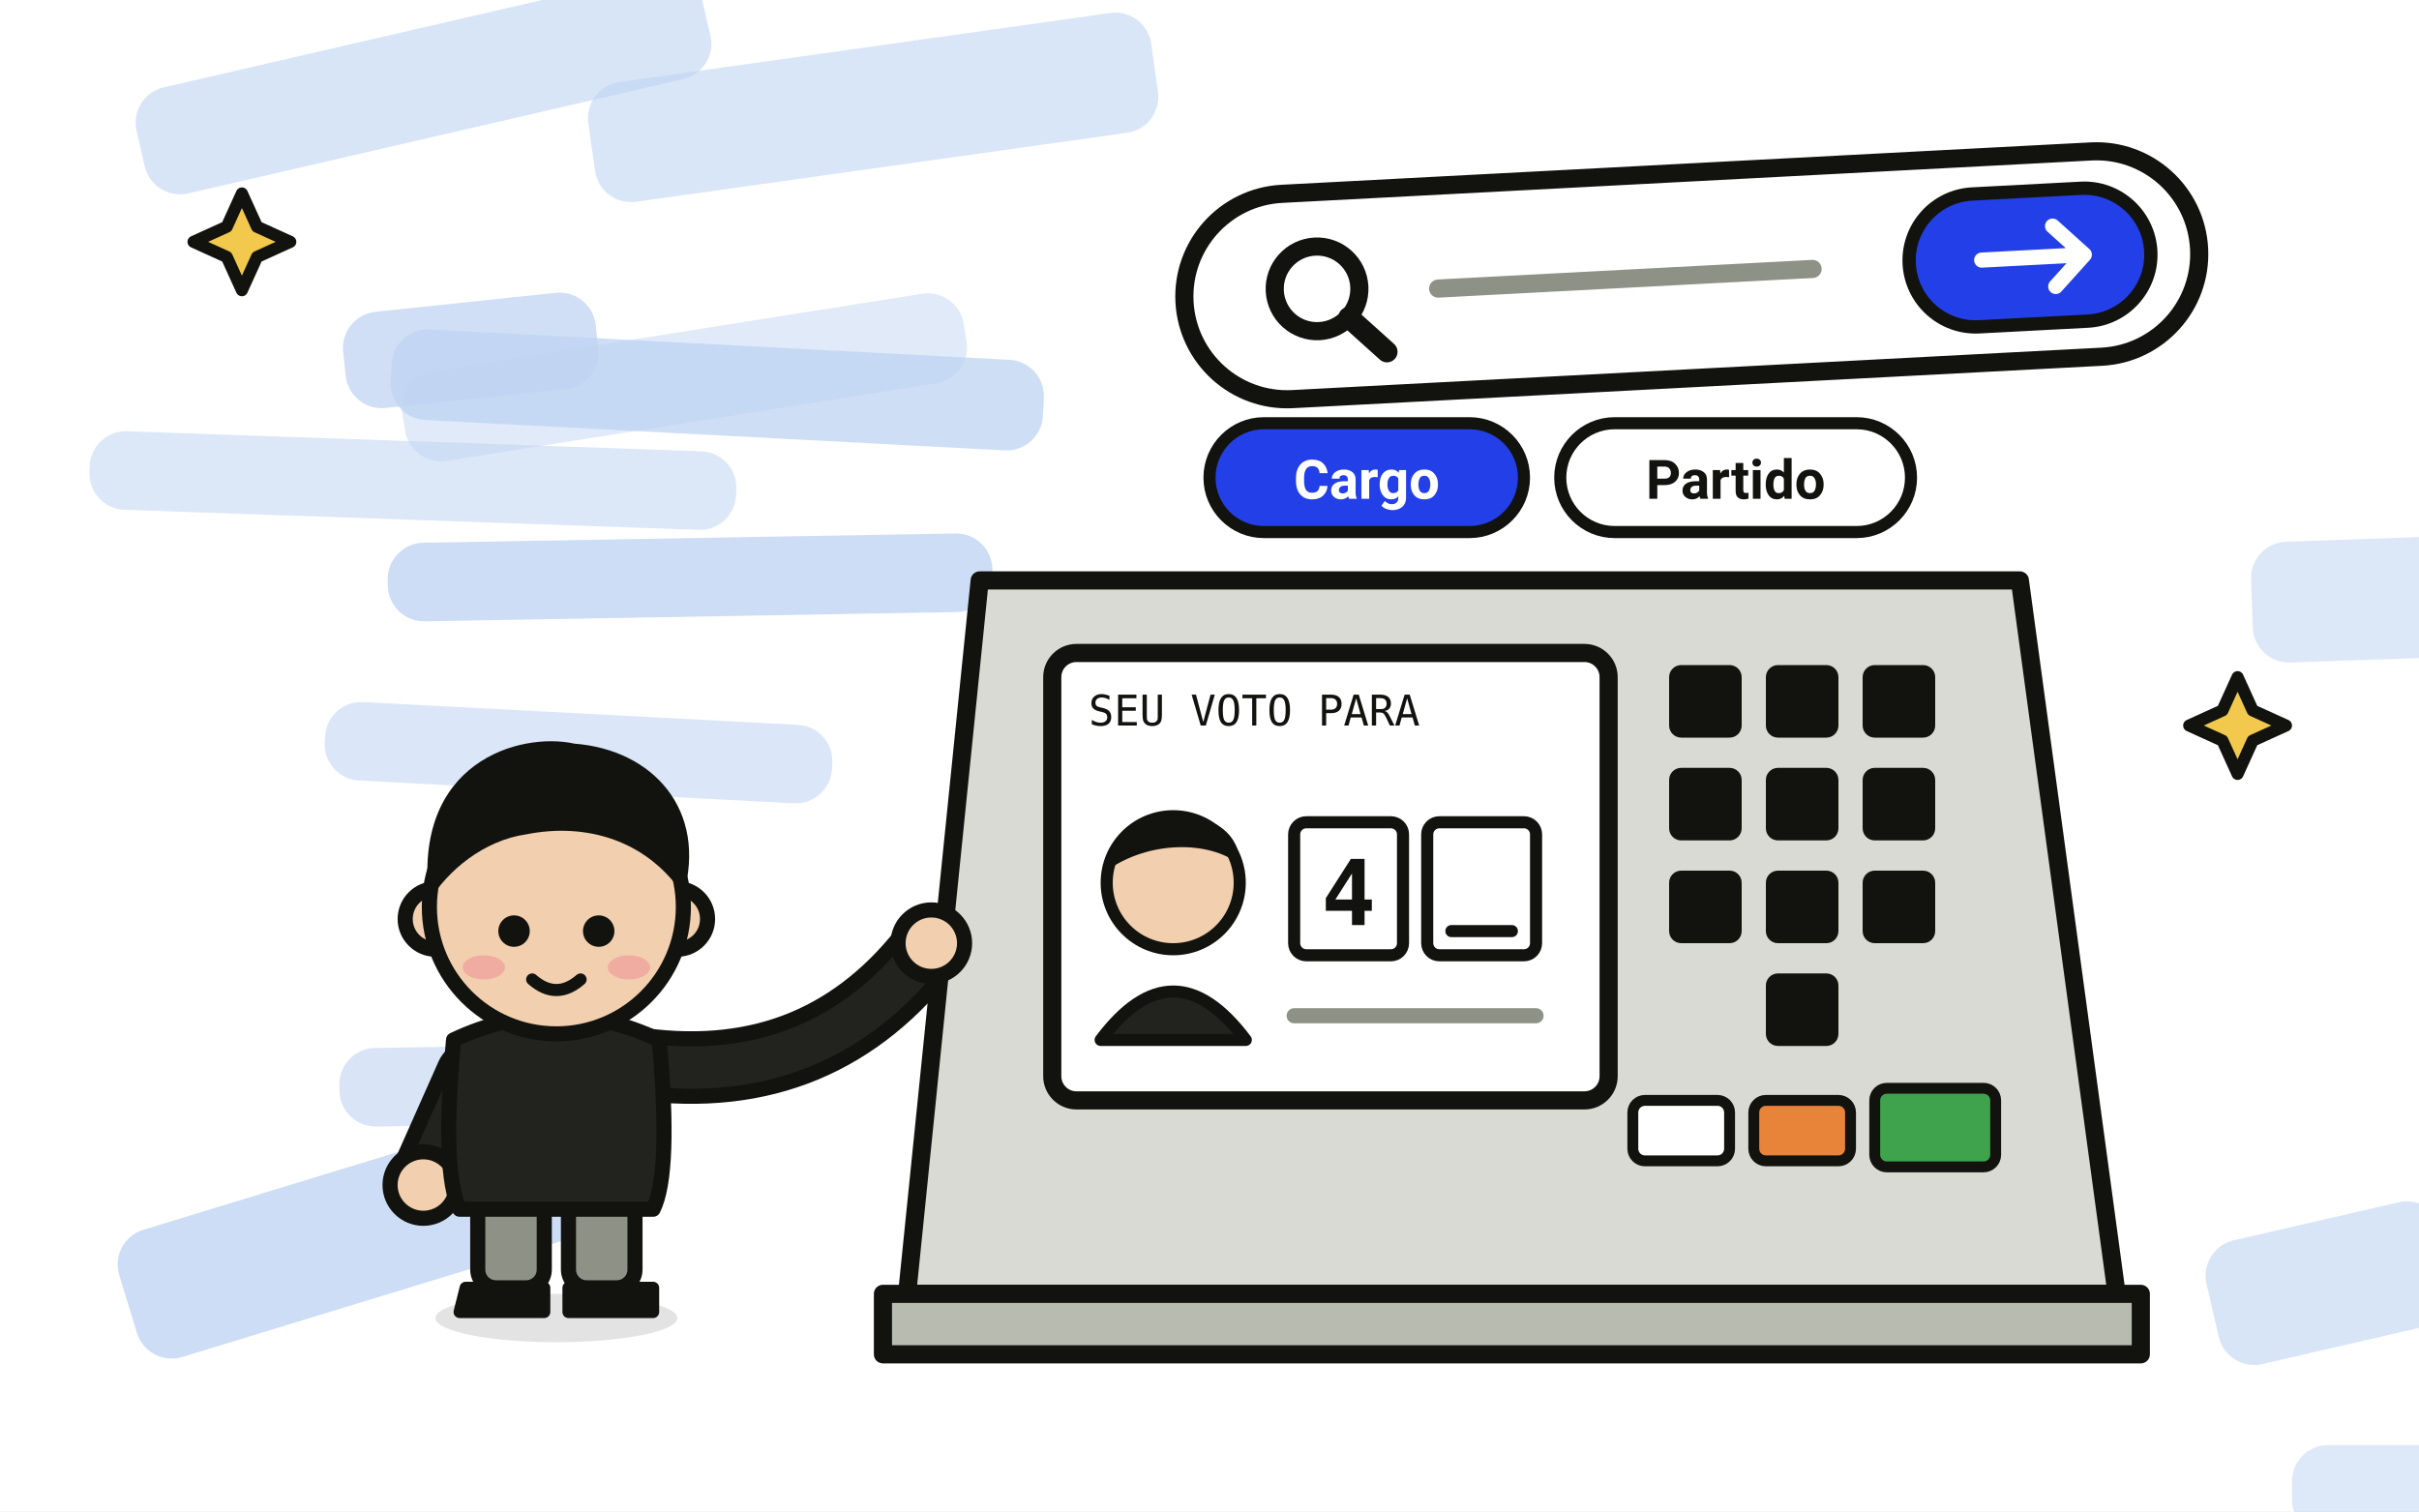
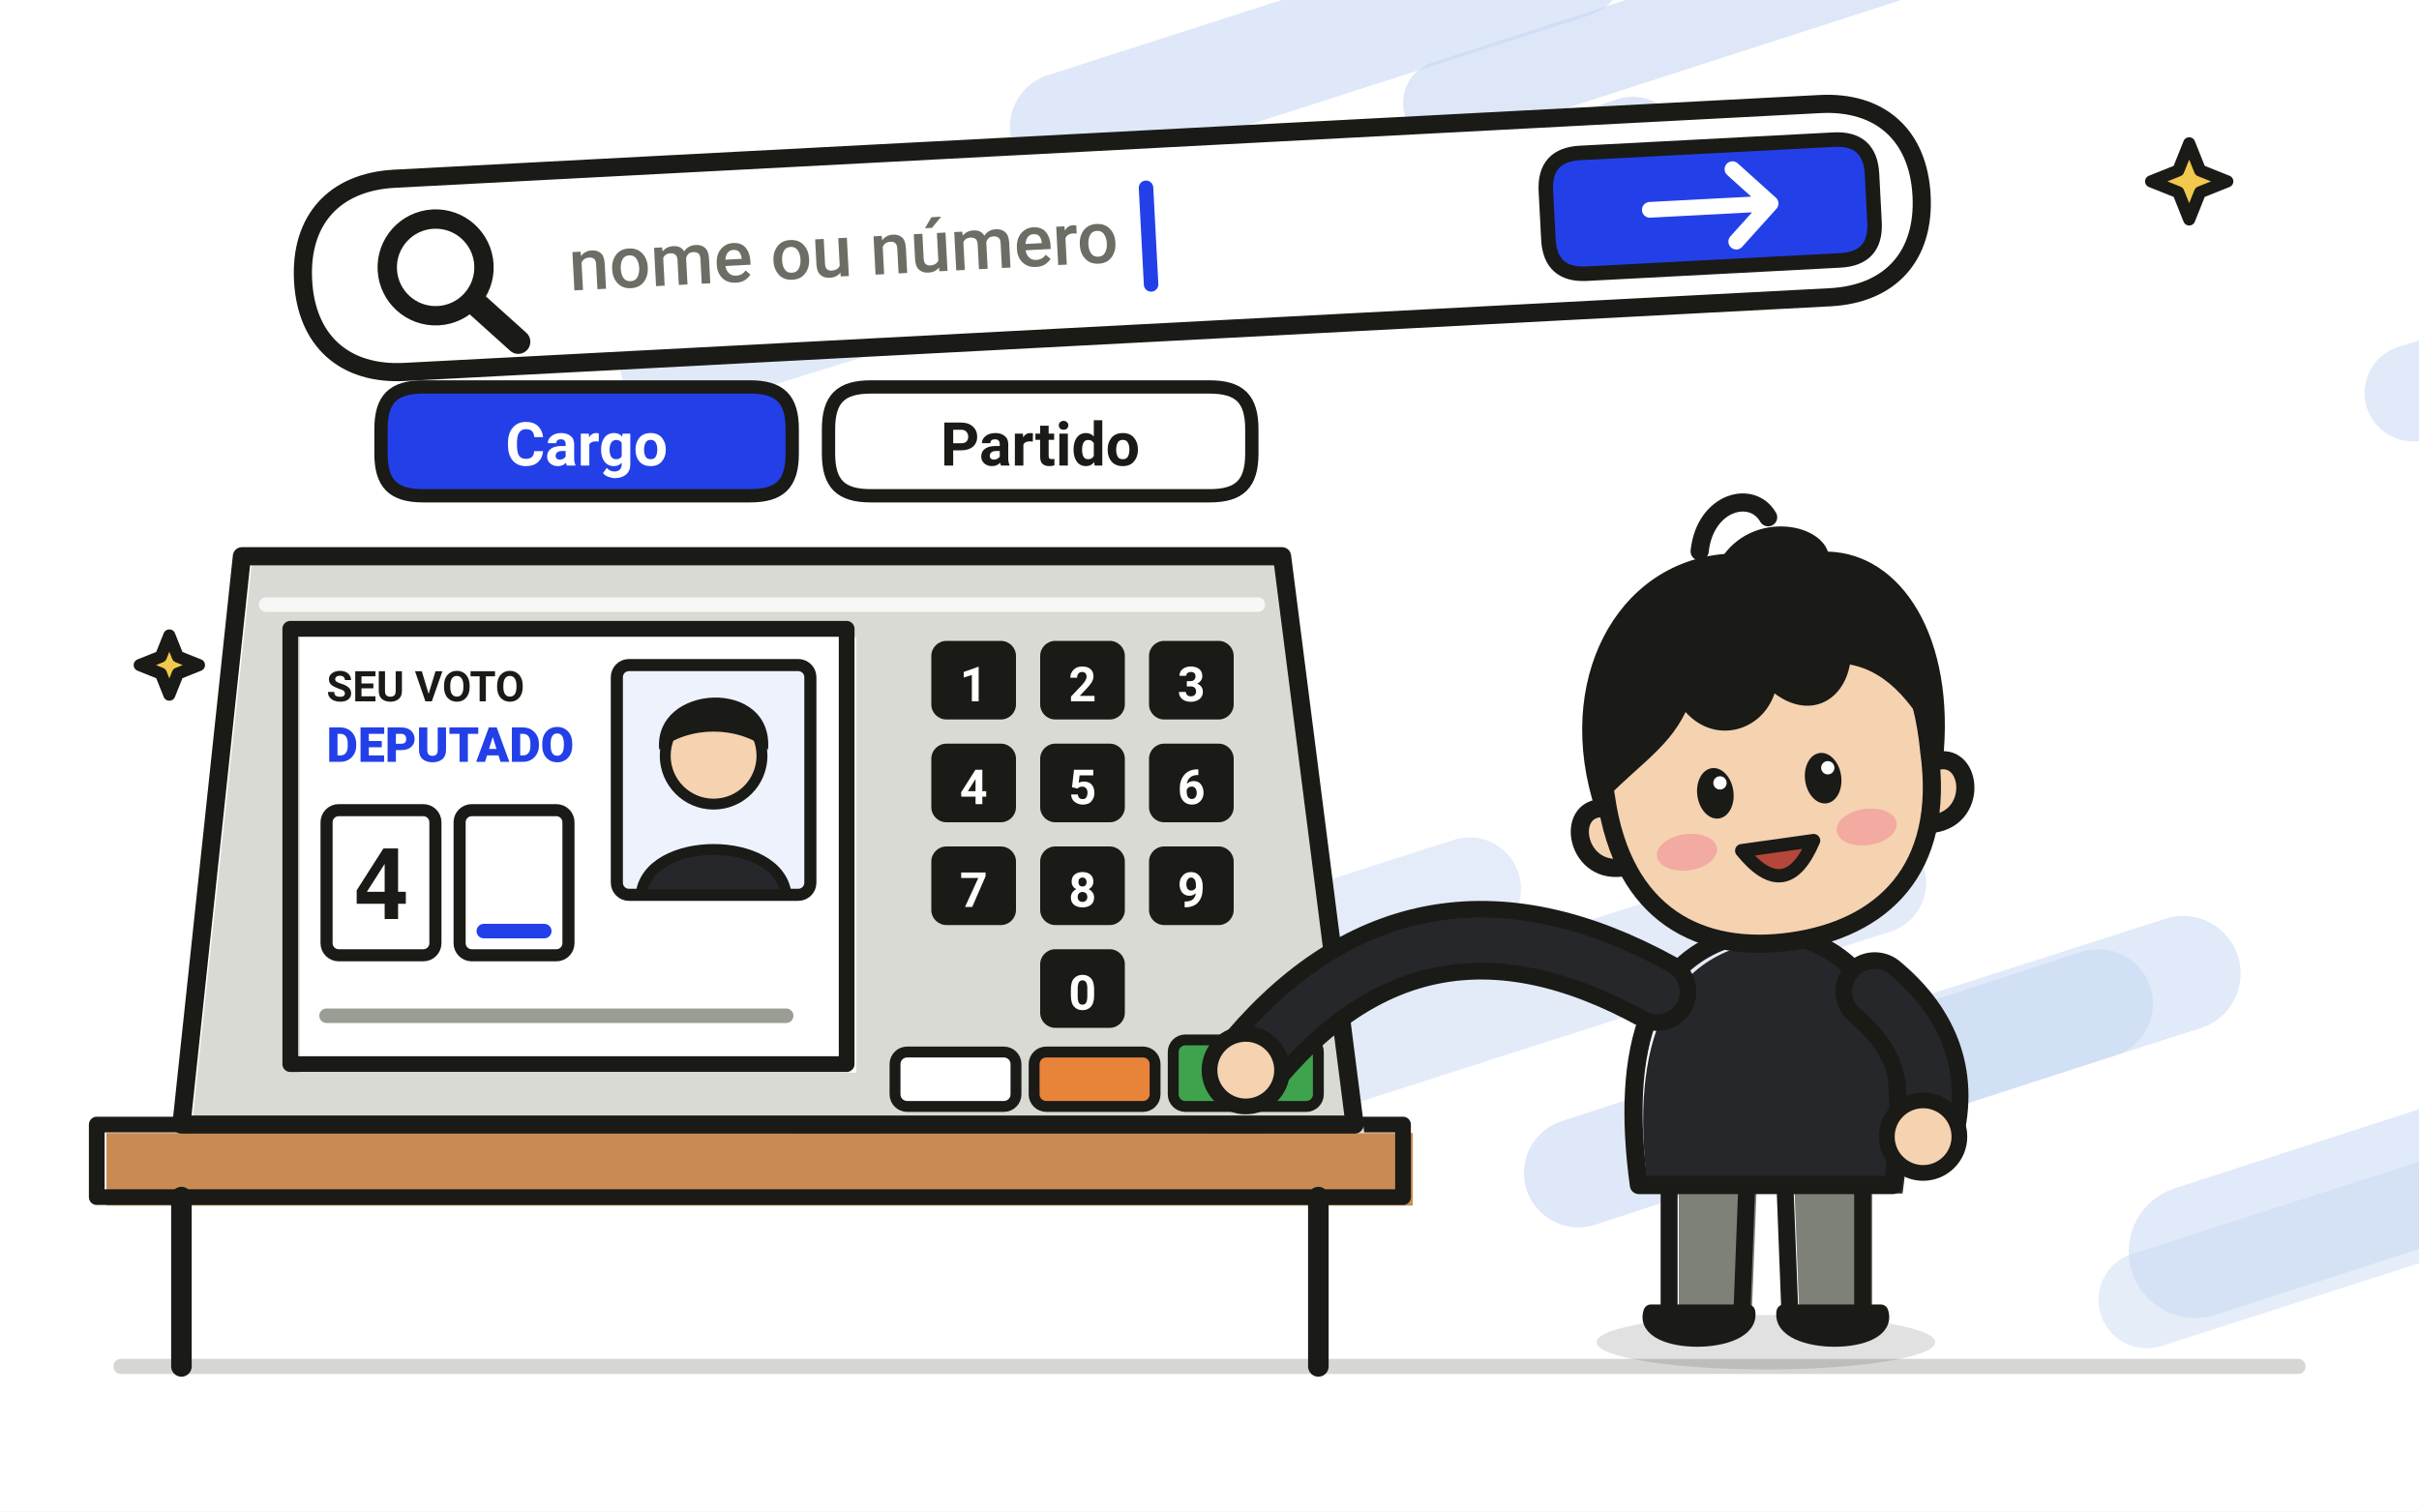
- <svg xmlns="http://www.w3.org/2000/svg" role="img" aria-label="Ilustração do Candidatos TSE: um eleitor aperta a tecla da urna eletrônica, que mostra um candidato, com uma barra de busca e filtros de cargo e partido" viewBox="0 0 400 250" fill="none">
+ <svg xmlns="http://www.w3.org/2000/svg" role="img" aria-label="Ilustração do Candidatos TSE: um eleitor aperta o botão confirma da urna eletrônica, que mostra o candidato, com uma barra de busca e filtros de cargo e partido" viewBox="0 0 400 250" fill="none">
  <rect width="400" height="250" fill="#FFFFFF" />
-   <rect x="161" y="130" width="105" height="17" rx="6" fill="#BFD4F2" opacity="0.66" transform="rotate(-6 213 130)" />
-   <rect x="54" y="118" width="84" height="13" rx="6" fill="#BFD4F2" opacity="0.56" transform="rotate(3 96 118)" />
-   <rect x="16" y="192" width="89" height="22" rx="6" fill="#BFD4F2" opacity="0.79" transform="rotate(-17 61 192)" />
-   <rect x="242" y="144" width="51" height="17" rx="6" fill="#BFD4F2" opacity="0.47" transform="rotate(-18 267 144)" />
-   <rect x="56" y="50" width="42" height="16" rx="6" fill="#BFD4F2" opacity="0.74" transform="rotate(-6 77 50)" />
-   <rect x="188" y="150" width="75" height="17" rx="6" fill="#BFD4F2" opacity="0.55" transform="rotate(-1 225 150)" />
-   <rect x="379" y="239" width="99" height="15" rx="6" fill="#BFD4F2" opacity="0.53" transform="rotate(0 428 239)" />
-   <rect x="96" y="8" width="94" height="20" rx="6" fill="#BFD4F2" opacity="0.59" transform="rotate(-8 142 8)" />
-   <rect x="363" y="202" width="40" height="21" rx="6" fill="#BFD4F2" opacity="0.61" transform="rotate(-13 383 202)" />
-   <rect x="372" y="89" width="45" height="20" rx="6" fill="#BFD4F2" opacity="0.54" transform="rotate(-2 395 89)" />
-   <rect x="15" y="73" width="107" height="13" rx="6" fill="#BFD4F2" opacity="0.54" transform="rotate(2 69 73)" />
-   <rect x="20" y="5" width="96" height="18" rx="6" fill="#BFD4F2" opacity="0.61" transform="rotate(-13 68 5)" />
-   <rect x="56" y="173" width="49" height="13" rx="6" fill="#BFD4F2" opacity="0.60" transform="rotate(-1 81 173)" />
-   <rect x="65" y="57" width="108" height="15" rx="6" fill="#BFD4F2" opacity="0.76" transform="rotate(3 119 57)" />
-   <rect x="64" y="89" width="100" height="13" rx="6" fill="#BFD4F2" opacity="0.80" transform="rotate(-1 114 89)" />
-   <rect x="65" y="55" width="94" height="15" rx="6" fill="#BFD4F2" opacity="0.48" transform="rotate(-9 112 55)" />
-   <path d="M150 214 L162 96 H334 L350 214 Z" fill="#D9DAD3" stroke="#12130F" stroke-width="3" stroke-linecap="round" stroke-linejoin="round" />
-   <path d="M146 214 H354 V224 H146 Z" fill="#B8BBB0" stroke="#12130F" stroke-width="3" stroke-linecap="round" stroke-linejoin="round" />
-   <rect x="174" y="108" width="92" height="74" rx="4" fill="#FFFFFF" stroke="#12130F" stroke-width="3" stroke-linecap="round" stroke-linejoin="round" />
-   <text x="180" y="120" font-family="Roboto Mono, monospace" font-size="7" fill="#12130F">SEU VOTO PARA</text>
-   <circle cx="194" cy="146" r="11" fill="#F2CFAE" stroke="#12130F" stroke-width="2" stroke-linecap="round" stroke-linejoin="round" />
-   <path d="M183 144 C182 133 205 131 205 143 C200 139 190 139 183 144 Z" fill="#12130F" />
-   <path d="M182 172 Q194 156 206 172 Z" fill="#22231F" stroke="#12130F" stroke-width="2" stroke-linecap="round" stroke-linejoin="round" />
-   <rect x="214" y="136" width="18" height="22" rx="2" fill="#FFFFFF" stroke="#12130F" stroke-width="2" stroke-linecap="round" stroke-linejoin="round" />
-   <rect x="236" y="136" width="18" height="22" rx="2" fill="#FFFFFF" stroke="#12130F" stroke-width="2" stroke-linecap="round" stroke-linejoin="round" />
-   <text x="223" y="153" text-anchor="middle" font-family="Roboto Mono, monospace" font-weight="700" font-size="15" fill="#12130F">4</text>
-   <path d="M240 154 H250" stroke="#12130F" stroke-width="2" stroke-linecap="round" />
-   <path d="M214 168 H254" stroke="#8E9186" stroke-width="2.5" stroke-linecap="round" />
-   <rect x="276" y="110" width="12" height="12" rx="2" fill="#12130F" />
-   <rect x="292" y="110" width="12" height="12" rx="2" fill="#12130F" />
-   <rect x="308" y="110" width="12" height="12" rx="2" fill="#12130F" />
-   <rect x="276" y="127" width="12" height="12" rx="2" fill="#12130F" />
-   <rect x="292" y="127" width="12" height="12" rx="2" fill="#12130F" />
-   <rect x="308" y="127" width="12" height="12" rx="2" fill="#12130F" />
-   <rect x="276" y="144" width="12" height="12" rx="2" fill="#12130F" />
-   <rect x="292" y="144" width="12" height="12" rx="2" fill="#12130F" />
-   <rect x="308" y="144" width="12" height="12" rx="2" fill="#12130F" />
-   <rect x="292" y="161" width="12" height="12" rx="2" fill="#12130F" />
-   <rect x="270" y="182" width="16" height="10" rx="2" fill="#FFFFFF" stroke="#12130F" stroke-width="1.8" stroke-linecap="round" stroke-linejoin="round" />
-   <rect x="290" y="182" width="16" height="10" rx="2" fill="#E8833A" stroke="#12130F" stroke-width="1.8" stroke-linecap="round" stroke-linejoin="round" />
-   <rect x="310" y="180" width="20" height="13" rx="2" fill="#3FA34D" stroke="#12130F" stroke-width="1.8" stroke-linecap="round" stroke-linejoin="round" />
-   <g transform="translate(92 150) scale(1 1)">
-     <ellipse cx="0" cy="68" rx="20" ry="4" fill="#12130F" opacity=".12" />
-     <rect x="-13" y="46" width="11" height="17" rx="3" fill="#8E9186" stroke="#12130F" stroke-width="2.5" stroke-linecap="round" stroke-linejoin="round" />
-     <rect x="2" y="46" width="11" height="17" rx="3" fill="#8E9186" stroke="#12130F" stroke-width="2.5" stroke-linecap="round" stroke-linejoin="round" />
-     <path d="M-15 63 h13 v4 h-14 Z M2 63 h14 v4 h-14 Z" fill="#12130F" stroke="#12130F" stroke-width="2" stroke-linecap="round" stroke-linejoin="round" />
-     <path d="M14 26 Q44 30 62 6" stroke="#12130F" stroke-width="12" stroke-linecap="round" fill="none" />
-     <path d="M14 26 Q44 30 62 6" stroke="#22231F" stroke-width="7" stroke-linecap="round" fill="none" />
-     <circle cx="62" cy="6" r="5.5" fill="#F2CFAE" stroke="#12130F" stroke-width="2.5" stroke-linecap="round" stroke-linejoin="round" />
-     <path d="M-14 28 L-22 46" stroke="#12130F" stroke-width="12" stroke-linecap="round" fill="none" />
-     <path d="M-14 28 L-22 46" stroke="#22231F" stroke-width="7" stroke-linecap="round" fill="none" />
-     <circle cx="-22" cy="46" r="5.5" fill="#F2CFAE" stroke="#12130F" stroke-width="2.5" stroke-linecap="round" stroke-linejoin="round" />
-     <path d="M-17 22 Q-19 44 -16 50 H16 Q19 44 17 22 Q0 14 -17 22 Z" fill="#22231F" stroke="#12130F" stroke-width="2.5" stroke-linecap="round" stroke-linejoin="round" />
-     <circle cx="-20" cy="2" r="5" fill="#F2CFAE" stroke="#12130F" stroke-width="2.5" stroke-linecap="round" stroke-linejoin="round" />
-     <circle cx="20" cy="2" r="5" fill="#F2CFAE" stroke="#12130F" stroke-width="2.5" stroke-linecap="round" stroke-linejoin="round" />
-     <circle cx="0" cy="0" r="21" fill="#F2CFAE" stroke="#12130F" stroke-width="2.5" stroke-linecap="round" stroke-linejoin="round" />
-     <path d="M-21 -1 C-24 -24 -6 -29 3 -27 C16 -26 25 -16 21 -2 C15 -11 5 -14 -5 -12 C-12 -11 -18 -6 -21 -1 Z" fill="#12130F" />
-     <circle cx="-7" cy="4" r="2.6" fill="#12130F" />
-     <circle cx="7" cy="4" r="2.6" fill="#12130F" />
-     <ellipse cx="-12" cy="10" rx="3.5" ry="2" fill="#F19C9C" opacity=".7" />
-     <ellipse cx="12" cy="10" rx="3.5" ry="2" fill="#F19C9C" opacity=".7" />
-     <path d="M-4 12 Q0 15.5 4 12" stroke="#12130F" stroke-width="2" stroke-linecap="round" stroke-linejoin="round" fill="none" />
+   <path d="M261 194 l86 -28" stroke="#C7D8F3" stroke-width="18" stroke-linecap="round" opacity="0.59" />
+   <path d="M399 65 l60 -19" stroke="#C7D8F3" stroke-width="16" stroke-linecap="round" opacity="0.54" />
+   <path d="M111 60 l58 -18" stroke="#C7D8F3" stroke-width="17" stroke-linecap="round" opacity="0.56" />
+   <path d="M215 42 l55 -18" stroke="#C7D8F3" stroke-width="16" stroke-linecap="round" opacity="0.64" />
+   <path d="M137 181 l106 -34" stroke="#C7D8F3" stroke-width="17" stroke-linecap="round" opacity="0.48" />
+   <path d="M283 186 l78 -25" stroke="#C7D8F3" stroke-width="19" stroke-linecap="round" opacity="0.55" />
+   <path d="M363 207 l105 -34" stroke="#C7D8F3" stroke-width="22" stroke-linecap="round" opacity="0.53" />
+   <path d="M204 180 l106 -34" stroke="#C7D8F3" stroke-width="17" stroke-linecap="round" opacity="0.50" />
+   <path d="M239 17 l99 -32" stroke="#C7D8F3" stroke-width="14" stroke-linecap="round" opacity="0.61" />
+   <path d="M176 21 l84 -27" stroke="#C7D8F3" stroke-width="18" stroke-linecap="round" opacity="0.58" />
+   <path d="M355 215 l112 -36" stroke="#C7D8F3" stroke-width="16" stroke-linecap="round" opacity="0.46" />
+   <path d="M20 226 H380" stroke="#1A1A17" stroke-width="2.5" stroke-linecap="round" opacity=".18" />
+   <g transform="translate(-160 0)">
+     <path d="M176 186 H392 V198 H176 Z" fill="#C98B52" transform="translate(1.6 1.4)" />
+     <path d="M176 186 H392 V198 H176 Z" fill="none" stroke="#1A1A17" stroke-width="2.6" stroke-linecap="round" stroke-linejoin="round" />
+     <path d="M190 198 V226 M378 198 V226" stroke="#1A1A17" stroke-width="3.4" stroke-linecap="round" stroke-linejoin="round" />
+     <path d="M190 186 L200 92 H372 L384 186 Z" fill="#D9DAD3" transform="translate(1.6 1.4)" />
+     <path d="M190 186 L200 92 H372 L384 186 Z" fill="none" stroke="#1A1A17" stroke-width="3" stroke-linecap="round" stroke-linejoin="round" />
+     <path d="M204 100 H368" stroke="#FFFFFF" stroke-width="2.4" stroke-linecap="round" opacity=".8" />
+     <path d="M208 104 H300 V176 H208 Z" fill="#FFFFFF" transform="translate(1.6 1.4)" />
+     <path d="M208 104 H300 V176 H208 Z" fill="none" stroke="#1A1A17" stroke-width="2.6" stroke-linecap="round" stroke-linejoin="round" />
+     <text x="214" y="116" font-family="Roboto, Arial, sans-serif" font-weight="700" font-size="7" fill="#1A1A17">SEU VOTO</text>
+     <text x="214" y="126" font-family="Roboto, Arial, sans-serif" font-weight="900" font-size="8" fill="#2340E8">DEPUTADO</text>
+     <rect x="262" y="110" width="32" height="38" rx="2" fill="#EEF2FD" stroke="#1A1A17" stroke-width="2" stroke-linecap="round" stroke-linejoin="round" />
+     <circle cx="278" cy="125" r="8" fill="#F5D2B0" stroke="#1A1A17" stroke-width="1.8" stroke-linecap="round" stroke-linejoin="round" />
+     <path d="M269 124 C268 113 288 112 287 124 C282 120 274 120 269 124 Z" fill="#1A1A17" />
+     <path d="M266 148 C267 138 289 138 290 148 Z" fill="#26272A" stroke="#1A1A17" stroke-width="1.8" stroke-linecap="round" stroke-linejoin="round" />
+     <rect x="214" y="134" width="18" height="24" rx="2" fill="#FFFFFF" stroke="#1A1A17" stroke-width="2" stroke-linecap="round" stroke-linejoin="round" />
+     <rect x="236" y="134" width="18" height="24" rx="2" fill="#FFFFFF" stroke="#1A1A17" stroke-width="2" stroke-linecap="round" stroke-linejoin="round" />
+     <text x="223" y="152" text-anchor="middle" font-family="Roboto Mono, monospace" font-weight="700" font-size="16" fill="#1A1A17">4</text>
+     <path d="M240 154 H250" stroke="#2340E8" stroke-width="2.4" stroke-linecap="round" />
+     <path d="M214 168 H290" stroke="#9A9D93" stroke-width="2.4" stroke-linecap="round" />
+     <rect x="314" y="106" width="14" height="13" rx="2.5" fill="#1A1A17" />
+     <text x="321" y="116" text-anchor="middle" font-family="Roboto, Arial, sans-serif" font-weight="700" font-size="8" fill="#FFFFFF">1</text>
+     <rect x="332" y="106" width="14" height="13" rx="2.5" fill="#1A1A17" />
+     <text x="339" y="116" text-anchor="middle" font-family="Roboto, Arial, sans-serif" font-weight="700" font-size="8" fill="#FFFFFF">2</text>
+     <rect x="350" y="106" width="14" height="13" rx="2.5" fill="#1A1A17" />
+     <text x="357" y="116" text-anchor="middle" font-family="Roboto, Arial, sans-serif" font-weight="700" font-size="8" fill="#FFFFFF">3</text>
+     <rect x="314" y="123" width="14" height="13" rx="2.5" fill="#1A1A17" />
+     <text x="321" y="133" text-anchor="middle" font-family="Roboto, Arial, sans-serif" font-weight="700" font-size="8" fill="#FFFFFF">4</text>
+     <rect x="332" y="123" width="14" height="13" rx="2.5" fill="#1A1A17" />
+     <text x="339" y="133" text-anchor="middle" font-family="Roboto, Arial, sans-serif" font-weight="700" font-size="8" fill="#FFFFFF">5</text>
+     <rect x="350" y="123" width="14" height="13" rx="2.5" fill="#1A1A17" />
+     <text x="357" y="133" text-anchor="middle" font-family="Roboto, Arial, sans-serif" font-weight="700" font-size="8" fill="#FFFFFF">6</text>
+     <rect x="314" y="140" width="14" height="13" rx="2.5" fill="#1A1A17" />
+     <text x="321" y="150" text-anchor="middle" font-family="Roboto, Arial, sans-serif" font-weight="700" font-size="8" fill="#FFFFFF">7</text>
+     <rect x="332" y="140" width="14" height="13" rx="2.5" fill="#1A1A17" />
+     <text x="339" y="150" text-anchor="middle" font-family="Roboto, Arial, sans-serif" font-weight="700" font-size="8" fill="#FFFFFF">8</text>
+     <rect x="350" y="140" width="14" height="13" rx="2.5" fill="#1A1A17" />
+     <text x="357" y="150" text-anchor="middle" font-family="Roboto, Arial, sans-serif" font-weight="700" font-size="8" fill="#FFFFFF">9</text>
+     <rect x="332" y="157" width="14" height="13" rx="2.5" fill="#1A1A17" />
+     <text x="339" y="167" text-anchor="middle" font-family="Roboto, Arial, sans-serif" font-weight="700" font-size="8" fill="#FFFFFF">0</text>
+     <rect x="308" y="174" width="20" height="9" rx="2" fill="#FFFFFF" stroke="#1A1A17" stroke-width="1.8" stroke-linecap="round" stroke-linejoin="round" />
+     <rect x="331" y="174" width="20" height="9" rx="2" fill="#E8833A" stroke="#1A1A17" stroke-width="1.8" stroke-linecap="round" stroke-linejoin="round" />
+     <rect x="354" y="172" width="24" height="11" rx="2" fill="#3FA34D" stroke="#1A1A17" stroke-width="1.8" stroke-linecap="round" stroke-linejoin="round" />
  </g>
-   <g transform="rotate(-3 290 50)">
-     <rect x="196" y="28" width="168" height="34" rx="17" fill="#FFFFFF" stroke="#12130F" stroke-width="3" stroke-linecap="round" stroke-linejoin="round" />
-     <circle cx="218" cy="44" r="7" stroke="#12130F" stroke-width="3" stroke-linecap="round" stroke-linejoin="round" />
-     <path d="M223 49 L229 55" stroke="#12130F" stroke-width="3.5" stroke-linecap="round" stroke-linejoin="round" />
-     <path d="M238 45 H300" stroke="#8E9186" stroke-width="3" stroke-linecap="round" />
-     <rect x="316" y="34" width="40" height="22" rx="11" fill="#2340E8" stroke="#12130F" stroke-width="2.2" stroke-linecap="round" stroke-linejoin="round" />
-     <path d="M328 45 H344 M340 40 L345 45 L340 50" stroke="#FFFFFF" stroke-width="2.5" stroke-linecap="round" stroke-linejoin="round" />
+   <g transform="translate(292 222) scale(1)">
+     <ellipse cx="0" cy="0" rx="28" ry="4.5" fill="#1A1A17" opacity=".13" />
+     <path d="M-16 -30 L-16 -4 L-4 -4 L-3 -30 Z" fill="#7E8178" transform="translate(1.6 1.4)" />
+     <path d="M-16 -30 L-16 -4 L-4 -4 L-3 -30 Z" fill="none" stroke="#1A1A17" stroke-width="2.8" stroke-linecap="round" stroke-linejoin="round" />
+     <path d="M3 -30 L4 -4 L16 -4 L16 -30 Z" fill="#7E8178" transform="translate(1.6 1.4)" />
+     <path d="M3 -30 L4 -4 L16 -4 L16 -30 Z" fill="none" stroke="#1A1A17" stroke-width="2.8" stroke-linecap="round" stroke-linejoin="round" />
+     <path d="M-19 -5 C-21 1 -2 1 -3 -5 Z" fill="#1A1A17" stroke="#1A1A17" stroke-width="2.5" stroke-linecap="round" stroke-linejoin="round" />
+     <path d="M3 -5 C2 1 21 1 19 -5 Z" fill="#1A1A17" stroke="#1A1A17" stroke-width="2.5" stroke-linecap="round" stroke-linejoin="round" />
+     <path d="M-21 -26 C-24 -48 -20 -66 0 -68 C20 -66 24 -48 21 -26 Z" fill="#26272A" transform="translate(1.6 1.4)" />
+     <path d="M-21 -26 C-24 -48 -20 -66 0 -68 C20 -66 24 -48 21 -26 Z" fill="none" stroke="#1A1A17" stroke-width="3" stroke-linecap="round" stroke-linejoin="round" />
+     <path d="M18 -58 Q30 -48 26 -34" stroke="#1A1A17" stroke-width="13" stroke-linecap="round" fill="none" />
+     <path d="M18 -58 Q30 -48 26 -34" stroke="#26272A" stroke-width="7.5" stroke-linecap="round" fill="none" />
+     <circle cx="26" cy="-34" r="6" fill="#F5D2B0" stroke="#1A1A17" stroke-width="2.6" stroke-linecap="round" stroke-linejoin="round" />
+     <path d="M-18 -58 Q-58 -80 -86 -45" stroke="#1A1A17" stroke-width="13" stroke-linecap="round" fill="none" />
+     <path d="M-18 -58 Q-58 -80 -86 -45" stroke="#26272A" stroke-width="7.5" stroke-linecap="round" fill="none" />
+     <circle cx="-86" cy="-45" r="6" fill="#F5D2B0" stroke="#1A1A17" stroke-width="2.6" stroke-linecap="round" stroke-linejoin="round" />
+     <g transform="translate(0 -96) rotate(-8)">
+       <path d="M-27 4 C-34 2 -34 14 -26 14" fill="#F5D2B0" stroke="#1A1A17" stroke-width="3" stroke-linecap="round" stroke-linejoin="round" />
+       <path d="M27 4 C34 2 34 14 26 14" fill="#F5D2B0" stroke="#1A1A17" stroke-width="3" stroke-linecap="round" stroke-linejoin="round" />
+       <path d="M-27 2 C-28 -22 -12 -30 1 -30 C16 -30 28 -20 27 2 C27 22 15 30 0 30 C-15 30 -27 22 -27 2 Z" fill="#F5D2B0" stroke="#1A1A17" stroke-width="3" stroke-linecap="round" stroke-linejoin="round" />
+       <ellipse cx="-15" cy="13" rx="5" ry="3" fill="#F29C9C" opacity=".75" />
+       <ellipse cx="15" cy="13" rx="5" ry="3" fill="#F29C9C" opacity=".75" />
+       <ellipse cx="-9" cy="4" rx="3" ry="4.2" fill="#1A1A17" />
+       <ellipse cx="9" cy="4" rx="3" ry="4.2" fill="#1A1A17" />
+       <circle cx="-8" cy="2.4" r="1.1" fill="#FFF" />
+       <circle cx="10" cy="2.4" r="1.1" fill="#FFF" />
+       <path d="M-6 14 Q0 24 6 14 Z" fill="#B5473A" stroke="#1A1A17" stroke-width="2.2" stroke-linecap="round" stroke-linejoin="round" />
+       <path d="M-29 4 C-33 -18 -20 -36 -2 -35 C4 -41 14 -38 15 -33 C27 -31 34 -16 29 4 C26 -6 22 -12 16 -14 C14 -8 8 -6 3 -11 C0 -5 -8 -4 -12 -10 C-16 -4 -22 -2 -29 4 Z" fill="#1A1A17" />
+       <path d="M-6 -36 C-4 -44 4 -45 6 -40" fill="none" stroke="#1A1A17" stroke-width="3" stroke-linecap="round" stroke-linejoin="round" />
+     </g>
  </g>
-   <rect x="200" y="70" width="52" height="18" rx="9" fill="#2340E8" stroke="#12130F" stroke-width="2" stroke-linecap="round" stroke-linejoin="round" />
-   <text x="226" y="82.5" text-anchor="middle" font-family="Roboto, sans-serif" font-weight="700" font-size="9" fill="#FFFFFF">Cargo</text>
-   <rect x="258" y="70" width="58" height="18" rx="9" fill="#FFFFFF" stroke="#12130F" stroke-width="2" stroke-linecap="round" stroke-linejoin="round" />
-   <text x="287" y="82.5" text-anchor="middle" font-family="Roboto, sans-serif" font-weight="700" font-size="9" fill="#12130F">Partido</text>
-   <path d="M40 32 L42.5 37.5 L48 40 L42.5 42.5 L40 48 L37.5 42.5 L32 40 L37.5 37.5 Z" fill="#F2C94C" stroke="#12130F" stroke-width="2" stroke-linecap="round" stroke-linejoin="round" />
-   <path d="M370 112 L372.5 117.5 L378 120 L372.5 122.5 L370 128 L367.5 122.5 L362 120 L367.5 117.5 Z" fill="#F2C94C" stroke="#12130F" stroke-width="2" stroke-linecap="round" stroke-linejoin="round" />
+   <g transform="rotate(-3 210 40)">
+     <path d="M66 22 H302 C312 22 318 28 318 38 C318 48 312 54 302 54 H66 C56 54 50 48 50 38 C50 28 56 22 66 22 Z" fill="#FFFFFF" transform="translate(1.6 1.4)" />
+     <path d="M66 22 H302 C312 22 318 28 318 38 C318 48 312 54 302 54 H66 C56 54 50 48 50 38 C50 28 56 22 66 22 Z" fill="none" stroke="#1A1A17" stroke-width="3" stroke-linecap="round" stroke-linejoin="round" />
+     <circle cx="72" cy="37" r="8" stroke="#1A1A17" stroke-width="3.2" stroke-linecap="round" stroke-linejoin="round" />
+     <path d="M78 43 L85 50" stroke="#1A1A17" stroke-width="4" stroke-linecap="round" stroke-linejoin="round" />
+     <text x="94" y="42" font-family="Roboto, Arial, sans-serif" font-weight="500" font-size="12" fill="#6B6E64">nome ou número</text>
+     <path d="M190 30 V46" stroke="#2340E8" stroke-width="2.4" stroke-linecap="round" />
+     <path d="M262 28 H304 C308 28 310 30 310 34 V42 C310 46 308 48 304 48 H262 C258 48 256 46 256 42 V34 C256 30 258 28 262 28 Z" fill="#2340E8" stroke="#1A1A17" stroke-width="2.4" stroke-linecap="round" stroke-linejoin="round" />
+     <path d="M273 38 H293 M287 32 L293 38 L287 44" stroke="#FFFFFF" stroke-width="2.6" stroke-linecap="round" stroke-linejoin="round" />
+   </g>
+   <path d="M70 64 H124 C129 64 131 66 131 71 V75 C131 80 129 82 124 82 H70 C65 82 63 80 63 75 V71 C63 66 65 64 70 64 Z" fill="#2340E8" stroke="#1A1A17" stroke-width="2.2" stroke-linecap="round" stroke-linejoin="round" />
+   <text x="97" y="77" text-anchor="middle" font-family="Roboto, Arial, sans-serif" font-weight="700" font-size="10" fill="#FFFFFF">Cargo</text>
+   <path d="M144 64 H200 C205 64 207 66 207 71 V75 C207 80 205 82 200 82 H144 C139 82 137 80 137 75 V71 C137 66 139 64 144 64 Z" fill="#FFFFFF" stroke="#1A1A17" stroke-width="2.2" stroke-linecap="round" stroke-linejoin="round" />
+   <text x="172" y="77" text-anchor="middle" font-family="Roboto, Arial, sans-serif" font-weight="700" font-size="10" fill="#1A1A17">Partido</text>
+   <path d="M362 23.7 L363.8 28.2 L368.3 30 L363.8 31.8 L362 36.3 L360.2 31.8 L355.7 30 L360.2 28.2 Z" fill="#F2C94C" stroke="#1A1A17" stroke-width="2" stroke-linecap="round" stroke-linejoin="round" />
+   <path d="M28 105.1 L29.4 108.6 L32.9 110 L29.4 111.4 L28 114.9 L26.6 111.4 L23.1 110 L26.6 108.6 Z" fill="#F2C94C" stroke="#1A1A17" stroke-width="2" stroke-linecap="round" stroke-linejoin="round" />
</svg>
